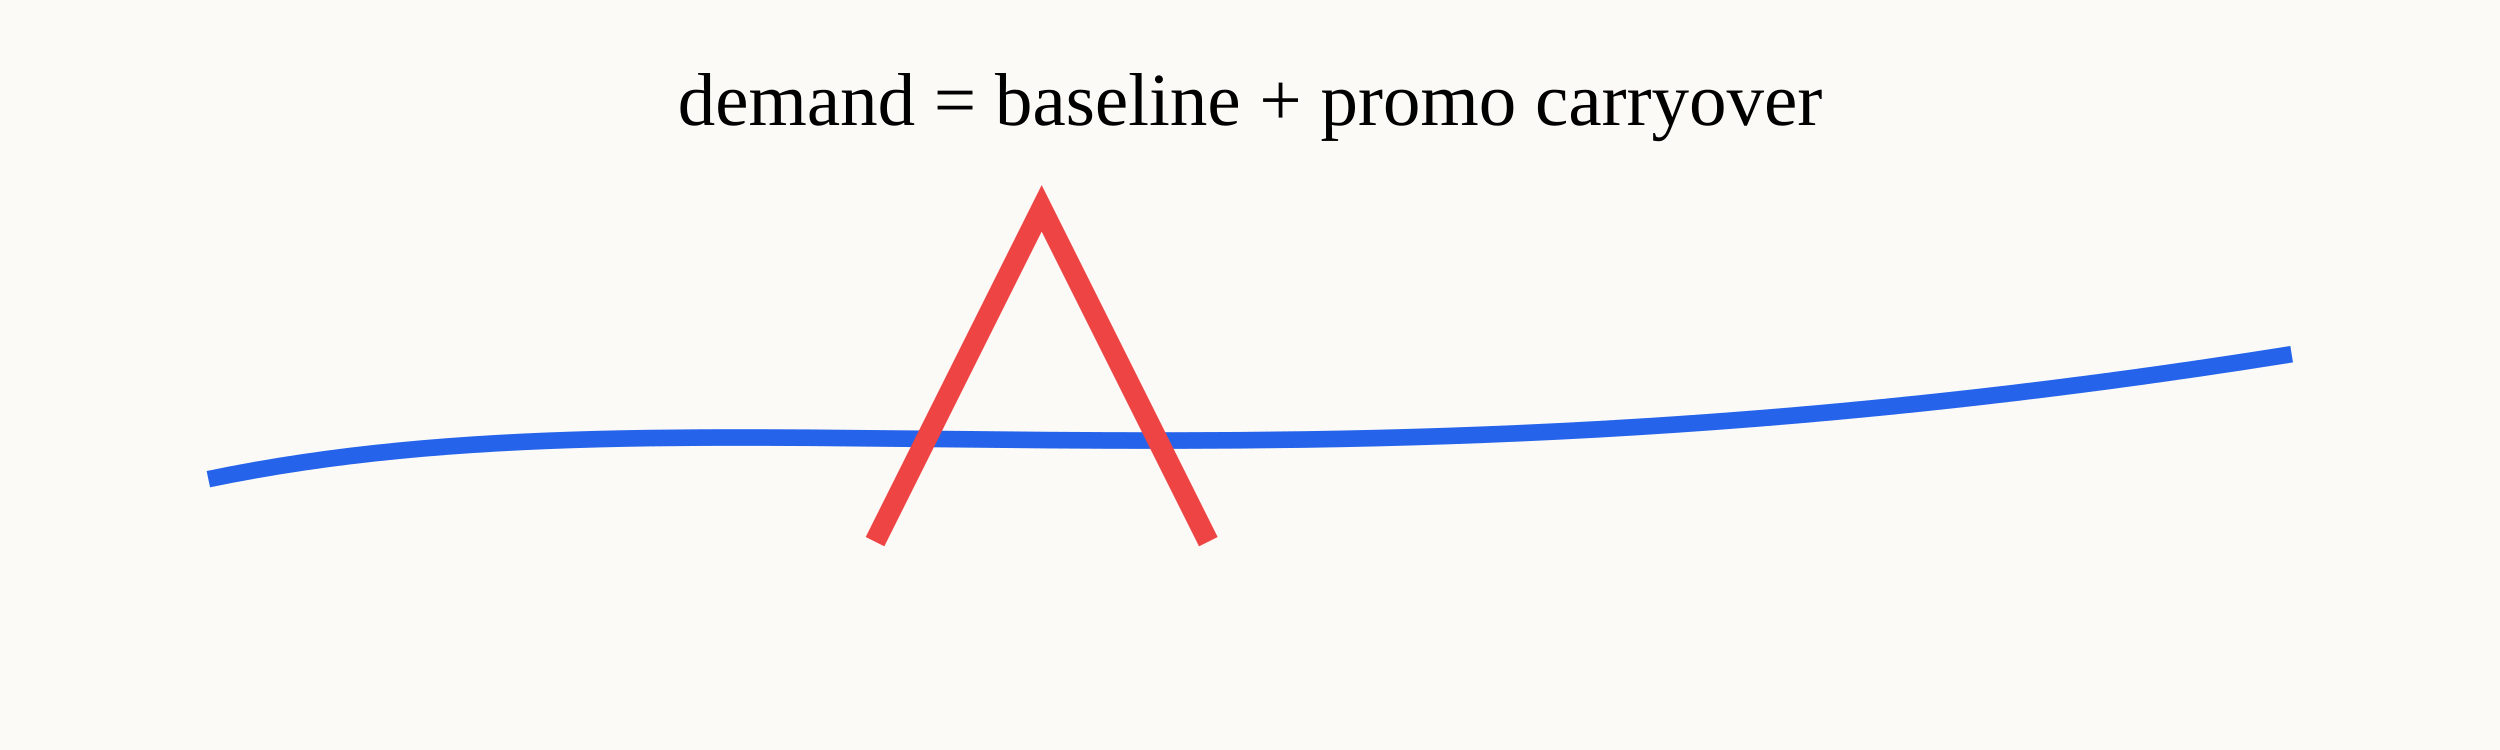
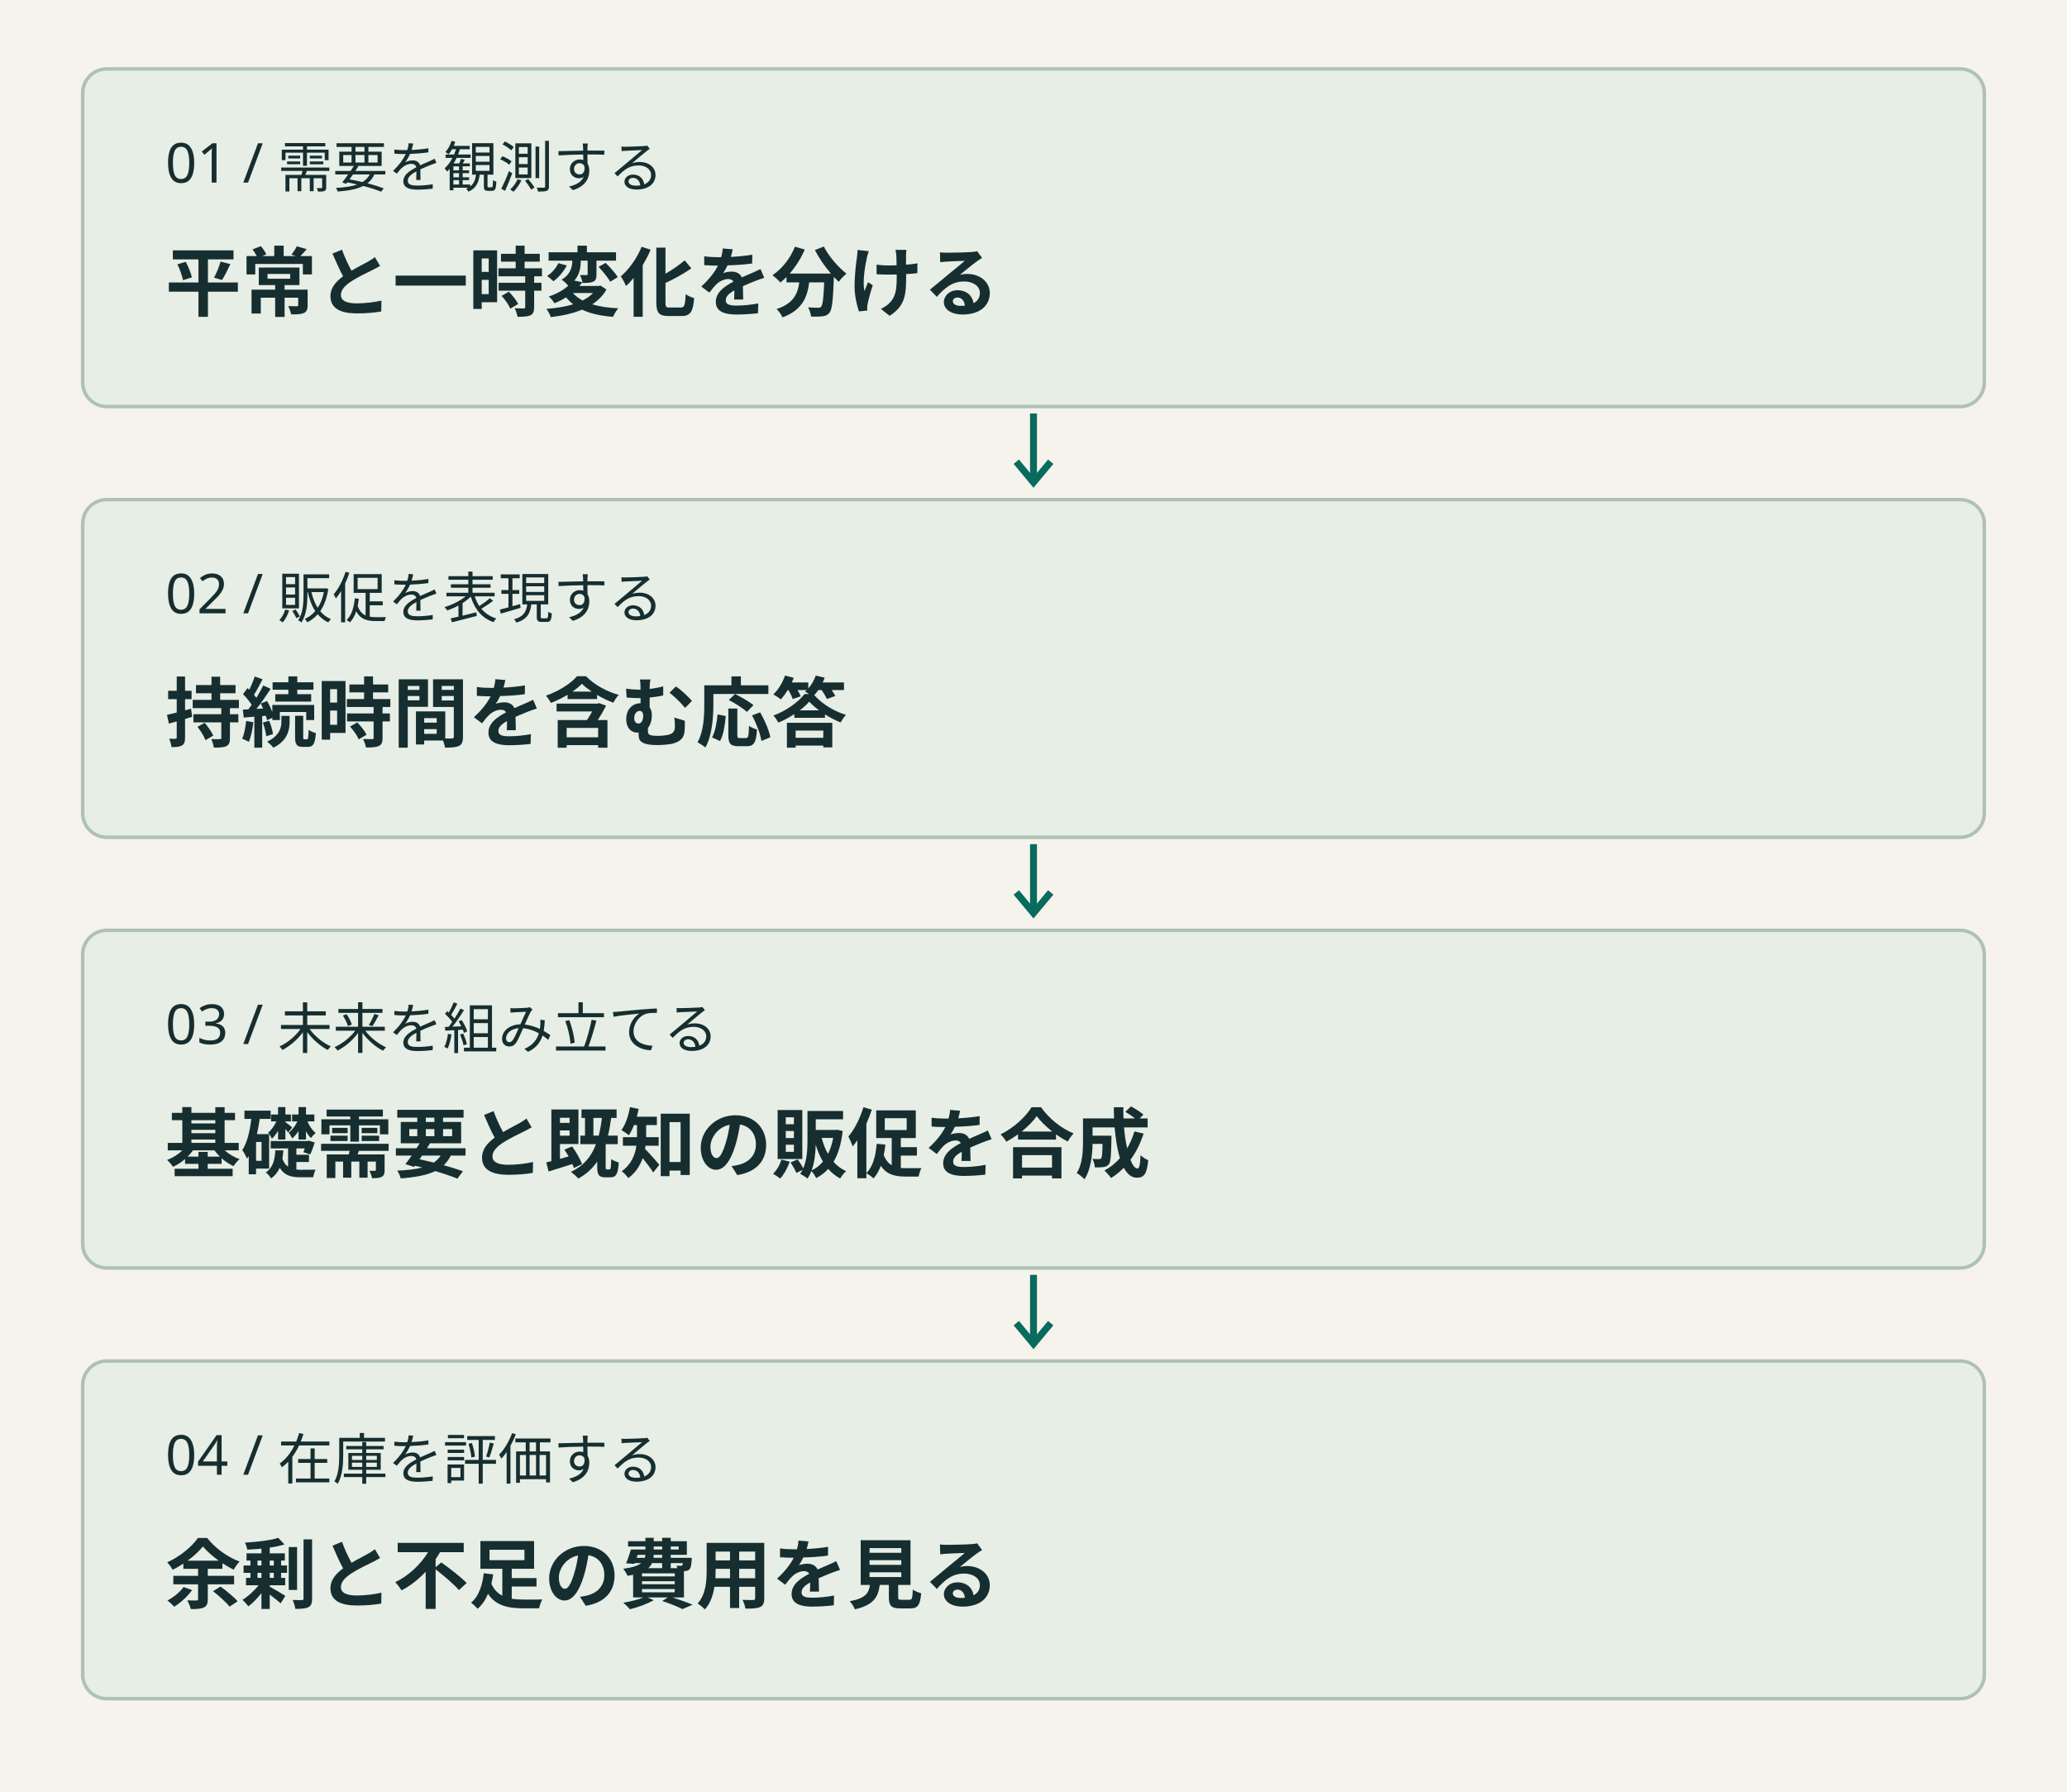
- <svg xmlns="http://www.w3.org/2000/svg" viewBox="0 0 600 180">
-   <rect width="600" height="180" fill="#fbfaf7" />
-   <text x="300" y="30" text-anchor="middle" font-size="18">demand = baseline + promo carryover</text>
-   <path d="M50 115 C170 90 300 125 550 85" fill="none" stroke="#2563eb" stroke-width="4" />
-   <path d="M210 130 L250 50 L290 130" fill="none" stroke="#ef4444" stroke-width="5" />
+ <svg xmlns="http://www.w3.org/2000/svg" viewBox="0 0 600 520" role="img" aria-labelledby="title">
+   <rect width="600" height="520" fill="#f5f3ec" />
+   <g font-family="sans-serif" fill="#172e30">
+     <rect x="24" y="20" width="552" height="98" rx="7" fill="#e6eee5" stroke="#afc1b4" />
+     <text x="48" y="53" font-size="16">01 / 需要を観測する</text>
+     <text x="48" y="90" font-size="22" font-weight="bold">平常と一時変化を分ける</text>
+     <path d="M300 120 v20 m-5 -6 l5 6 5 -6" fill="none" stroke="#086b5e" stroke-width="2" />
+     <rect x="24" y="145" width="552" height="98" rx="7" fill="#e6eee5" stroke="#afc1b4" />
+     <text x="48" y="178" font-size="16">02 / 販促を表現する</text>
+     <text x="48" y="215" font-size="22" font-weight="bold">持続時間を含む応答</text>
+     <path d="M300 245 v20 m-5 -6 l5 6 5 -6" fill="none" stroke="#086b5e" stroke-width="2" />
+     <rect x="24" y="270" width="552" height="98" rx="7" fill="#e6eee5" stroke="#afc1b4" />
+     <text x="48" y="303" font-size="16">03 / 未来を組み立てる</text>
+     <text x="48" y="340" font-size="22" font-weight="bold">基礎需要と既知の販促を合成</text>
+     <path d="M300 370 v20 m-5 -6 l5 6 5 -6" fill="none" stroke="#086b5e" stroke-width="2" />
+     <rect x="24" y="395" width="552" height="98" rx="7" fill="#e6eee5" stroke="#afc1b4" />
+     <text x="48" y="428" font-size="16">04 / 在庫を評価する</text>
+     <text x="48" y="465" font-size="22" font-weight="bold">余剰と不足の費用を見る</text>
+   </g>
</svg>
